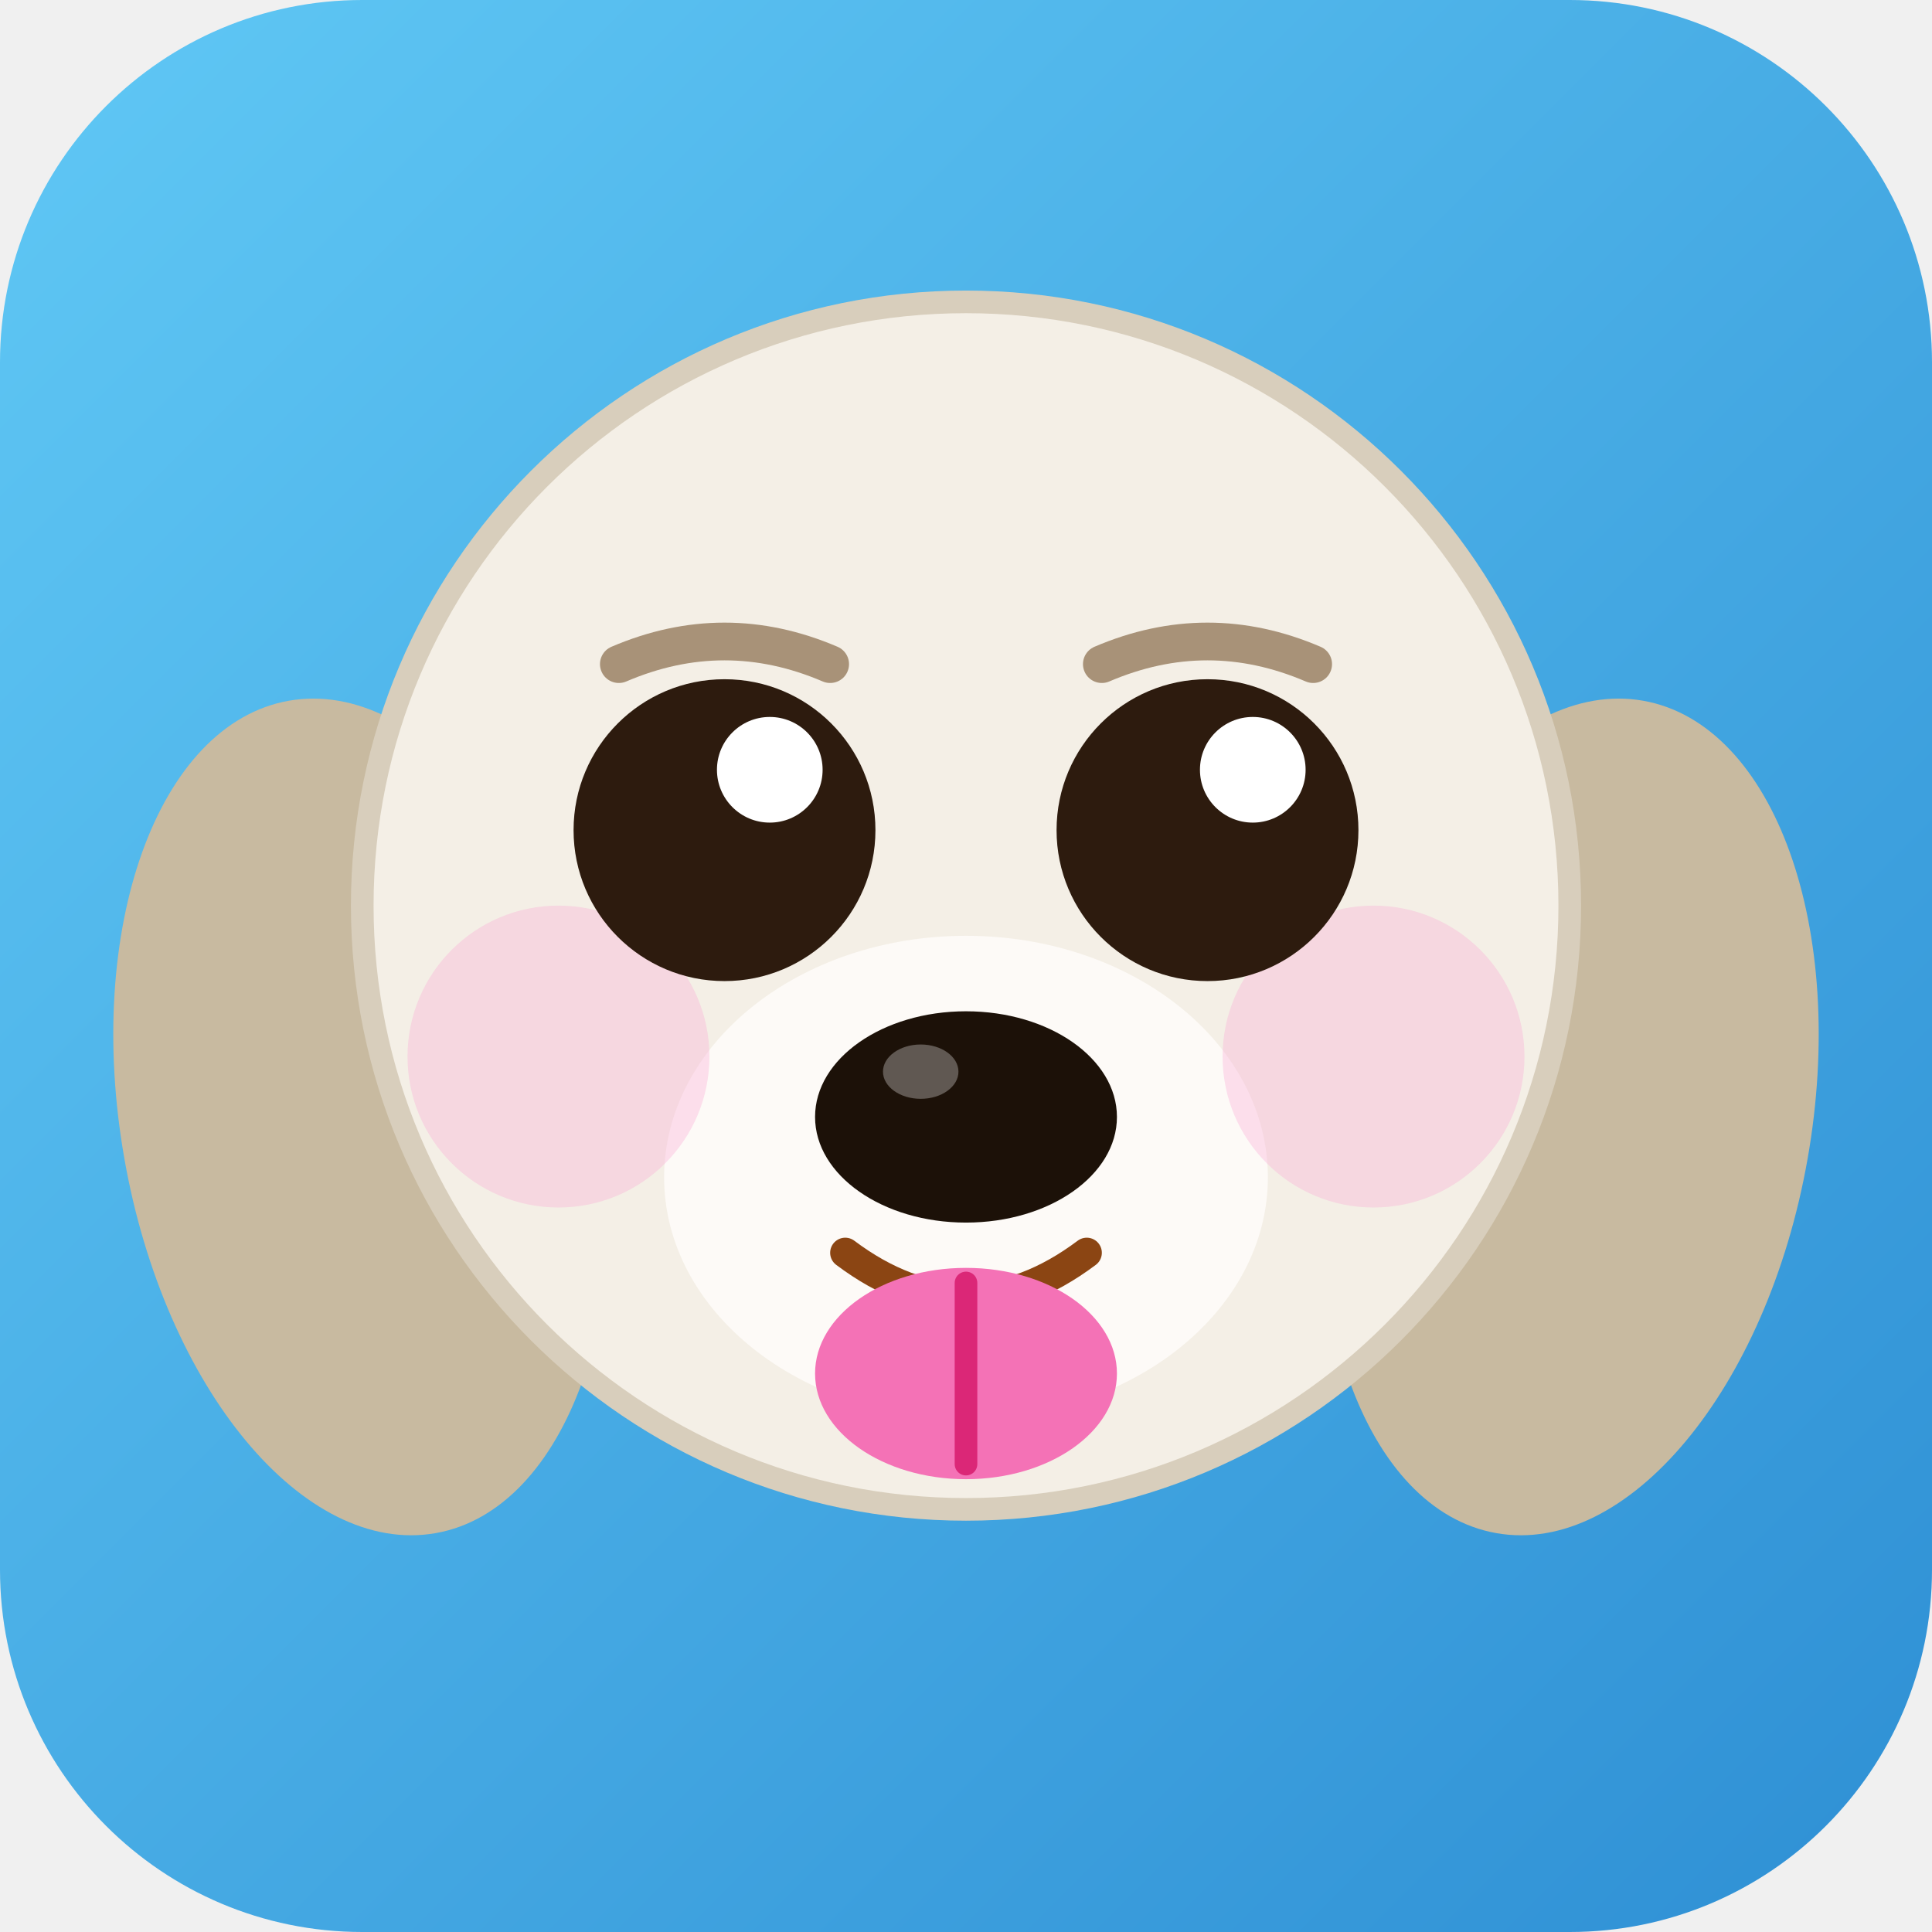
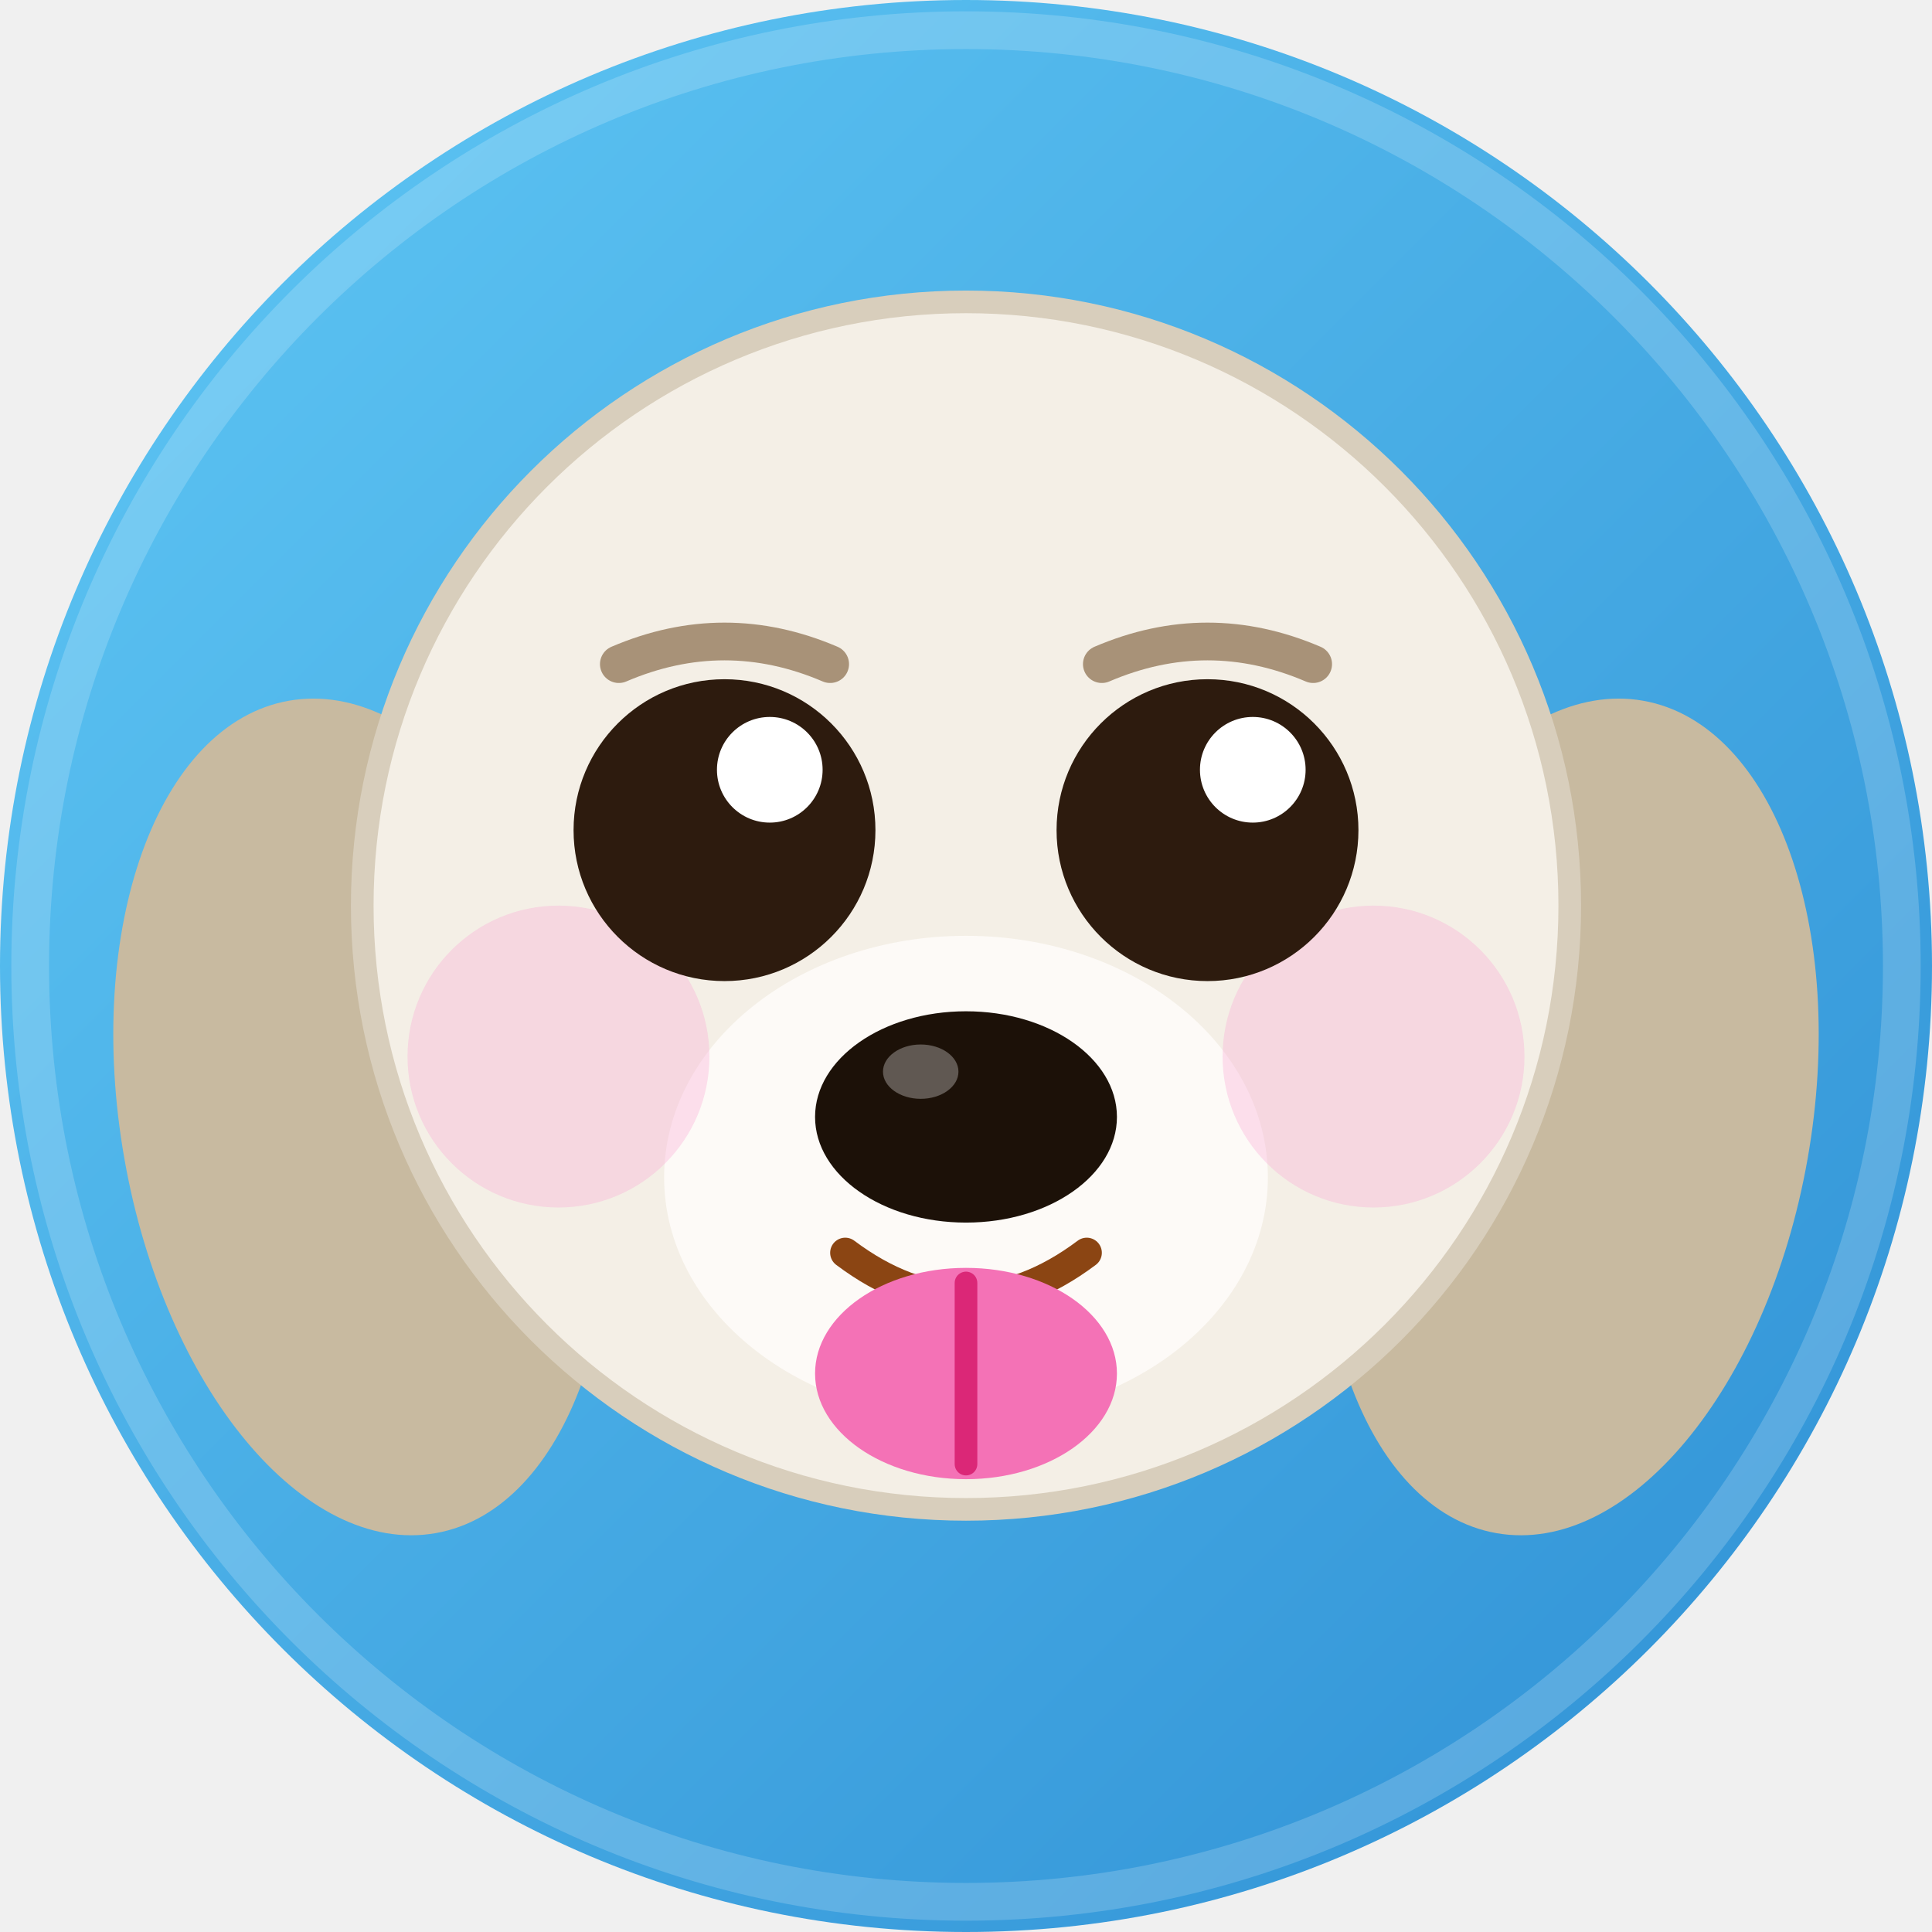
<svg xmlns="http://www.w3.org/2000/svg" viewBox="0 0 128 128" width="128" height="128">
  <defs>
    <linearGradient id="bg" x1="0%" y1="0%" x2="100%" y2="100%">
      <stop offset="0%" stop-color="#60C8F5" />
      <stop offset="100%" stop-color="#2E8FD4" />
    </linearGradient>
+     <clipPath id="clip">
+       <circle cx="64" cy="64" r="64" />
+     </clipPath>
  </defs>
-   <rect width="128" height="128" rx="24" fill="url(#bg)" />
-   <ellipse cx="24" cy="74" rx="16" ry="28" fill="#C8BAA0" transform="rotate(-10, 24, 74)" />
-   <ellipse cx="104" cy="74" rx="16" ry="28" fill="#C8BAA0" transform="rotate(10, 104, 74)" />
-   <circle cx="64" cy="60" r="40" fill="#F4EFE6" stroke="#D8CEBC" stroke-width="1.5" />
-   <ellipse cx="64" cy="78" rx="20" ry="16" fill="#FDFAF7" />
-   <circle cx="37" cy="70" r="10" fill="#F9A8D4" opacity="0.35" />
-   <circle cx="91" cy="70" r="10" fill="#F9A8D4" opacity="0.35" />
-   <path d="M41,44 Q48,41 55,44" stroke="#A89278" stroke-width="2.5" fill="none" stroke-linecap="round" />
-   <path d="M73,44 Q80,41 87,44" stroke="#A89278" stroke-width="2.5" fill="none" stroke-linecap="round" />
-   <circle cx="48" cy="55" r="10" fill="#2D1B0E" />
-   <circle cx="80" cy="55" r="10" fill="#2D1B0E" />
-   <circle cx="51" cy="51" r="3.5" fill="white" />
-   <circle cx="83" cy="51" r="3.5" fill="white" />
-   <ellipse cx="64" cy="74" rx="10" ry="7" fill="#1C1108" />
-   <ellipse cx="61" cy="71" rx="2.5" ry="1.8" fill="white" opacity="0.3" />
-   <path d="M56,83 Q64,89 72,83" stroke="#8B4513" stroke-width="2" fill="none" stroke-linecap="round" />
-   <ellipse cx="64" cy="91" rx="10" ry="7" fill="#F472B6" />
-   <line x1="64" y1="85" x2="64" y2="97" stroke="#DB2777" stroke-width="1.5" stroke-linecap="round" />
+   <circle cx="64" cy="64" r="64" fill="url(#bg)" />
+   <g clip-path="url(#clip)">
+     <ellipse cx="24" cy="74" rx="16" ry="28" fill="#C8BAA0" transform="rotate(-10, 24, 74)" />
+     <ellipse cx="104" cy="74" rx="16" ry="28" fill="#C8BAA0" transform="rotate(10, 104, 74)" />
+     <circle cx="64" cy="60" r="40" fill="#F4EFE6" stroke="#D8CEBC" stroke-width="1.5" />
+     <ellipse cx="64" cy="78" rx="20" ry="16" fill="#FDFAF7" />
+     <circle cx="37" cy="70" r="10" fill="#F9A8D4" opacity="0.35" />
+     <circle cx="91" cy="70" r="10" fill="#F9A8D4" opacity="0.35" />
+     <path d="M41,44 Q48,41 55,44" stroke="#A89278" stroke-width="2.5" fill="none" stroke-linecap="round" />
+     <path d="M73,44 Q80,41 87,44" stroke="#A89278" stroke-width="2.5" fill="none" stroke-linecap="round" />
+     <circle cx="48" cy="55" r="10" fill="#2D1B0E" />
+     <circle cx="80" cy="55" r="10" fill="#2D1B0E" />
+     <circle cx="51" cy="51" r="3.5" fill="white" />
+     <circle cx="83" cy="51" r="3.5" fill="white" />
+     <ellipse cx="64" cy="74" rx="10" ry="7" fill="#1C1108" />
+     <ellipse cx="61" cy="71" rx="2.5" ry="1.8" fill="white" opacity="0.3" />
+     <path d="M56,83 Q64,89 72,83" stroke="#8B4513" stroke-width="2" fill="none" stroke-linecap="round" />
+     <ellipse cx="64" cy="91" rx="10" ry="7" fill="#F472B6" />
+     <line x1="64" y1="85" x2="64" y2="97" stroke="#DB2777" stroke-width="1.5" stroke-linecap="round" />
+   </g>
+   <circle cx="64" cy="64" r="62" fill="none" stroke="white" stroke-width="2.5" opacity="0.18" />
</svg>
